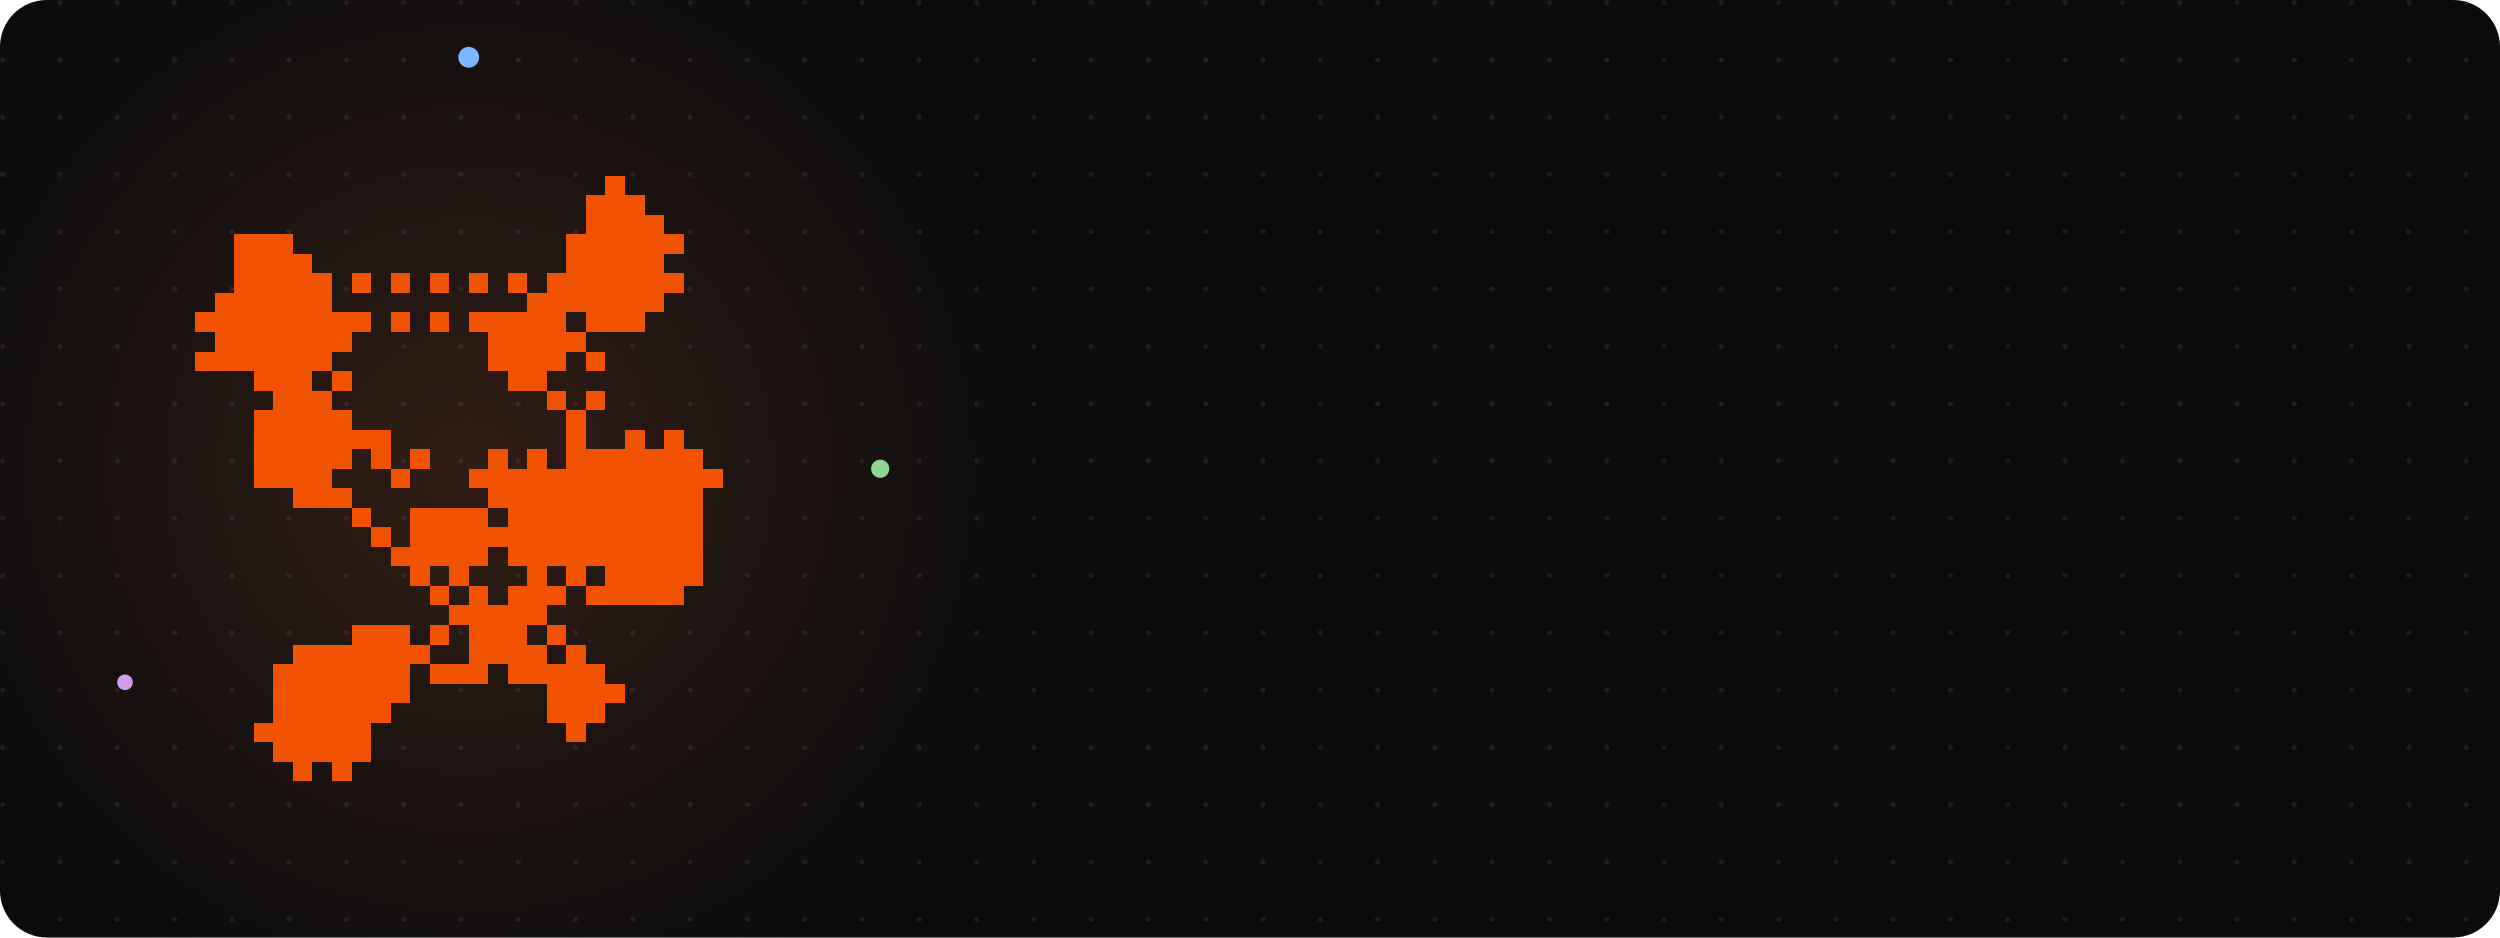
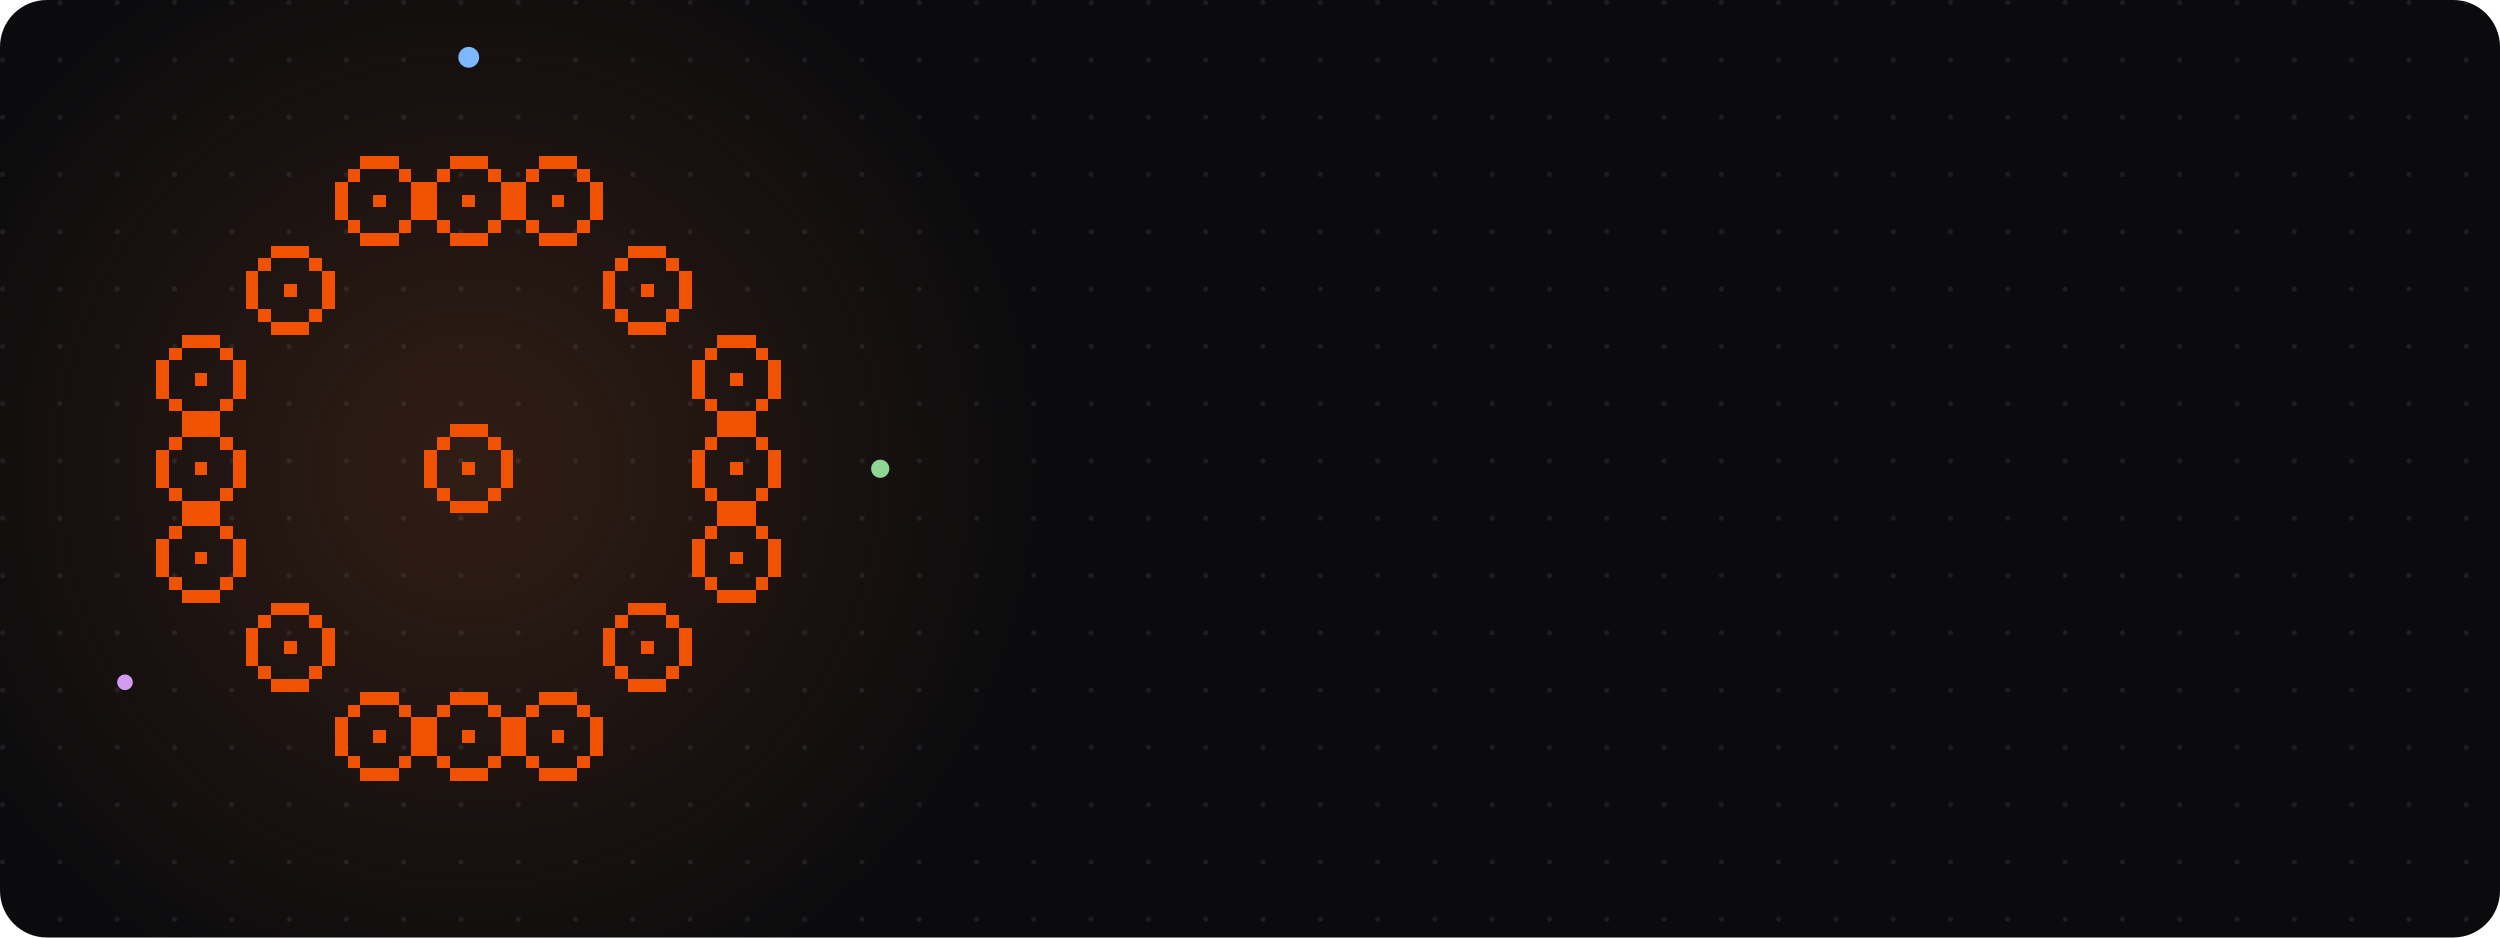
<svg xmlns="http://www.w3.org/2000/svg" viewBox="0 0 960 360" width="960" height="360" role="img" aria-label="kula – git, with a map">
  <style>
    .bg { fill: #0b0b0d; }
    .grid { fill: #24242b; }
    .ring { fill: none; stroke: #f97f3a; stroke-width: 1.8; stroke-dasharray: 100; stroke-dashoffset: 100; animation: draw 1.4s cubic-bezier(.22,1,.36,1) .1s forwards; }
    .k { fill: none; stroke: #f97f3a; stroke-opacity: .55; stroke-width: .9; stroke-linecap: round; stroke-linejoin: round; stroke-dasharray: 100; stroke-dashoffset: 100; animation: draw 1.3s cubic-bezier(.22,1,.36,1) .7s forwards; }
    .node { fill: #f97f3a; opacity: 0; transform-box: fill-box; transform-origin: center; animation: pop .45s cubic-bezier(.22,1,.36,1) forwards; }
    .node.dim { fill-opacity: .6; }
    .core { fill: #e8e2d9; transform-box: fill-box; transform-origin: center; animation: breathe 3.2s ease-in-out 2s infinite; }
    .pulse { fill: none; stroke: #f97f3a; stroke-width: .5; opacity: 0; transform-box: fill-box; transform-origin: center; animation: ripple 3.2s ease-out 2.2s infinite; }
    .orbit { transform-origin: 180px 180px; animation: spin 40s linear infinite; }
    .sat { fill: #7cb7ff; } .sat2 { fill: #8fd694; } .sat3 { fill: #d49cf0; }
    .word { font: 700 84px 'JetBrains Mono', ui-monospace, monospace; fill: #e8e2d9; letter-spacing: -2px; opacity: 0; animation: rise .9s cubic-bezier(.22,1,.36,1) .6s forwards; }
    .tag { font: 400 24px 'JetBrains Mono', ui-monospace, monospace; fill: #b5ac9f; opacity: 0; animation: rise .9s cubic-bezier(.22,1,.36,1) .9s forwards; }
    .mono { font: 500 14px 'JetBrains Mono', 'SF Mono', Menlo, monospace; fill: #7a7269; opacity: 0; animation: rise .9s cubic-bezier(.22,1,.36,1) 1.2s forwards; }
    .accent { fill: #f97f3a; }
    @keyframes draw { to { stroke-dashoffset: 0; } }
    @keyframes pop { 0% { opacity: 0; transform: scale(.2); } 100% { opacity: 1; transform: scale(1); } }
    @keyframes breathe { 50% { transform: scale(1.12); } }
        @keyframes ripple { 0% { opacity: .8; transform: scale(.3); } 100% { opacity: 0; transform: scale(2.2); } }
    @keyframes spin { to { transform: rotate(360deg); } }
    @keyframes rise { from { opacity: 0; transform: translateY(10px); } to { opacity: 1; transform: none; } }
    @media (prefers-reduced-motion: reduce) { * { animation-duration: 0s !important; animation-delay: 0s !important; } }
  </style>
  <defs>
    <pattern id="dots" width="22" height="22" patternUnits="userSpaceOnUse">
      <circle cx="1" cy="1" r="1" class="grid" />
    </pattern>
    <radialGradient id="glow" cx="180" cy="180" r="220" gradientUnits="userSpaceOnUse">
      <stop offset="0" stop-color="#f97f3a" stop-opacity=".16" />
      <stop offset="1" stop-color="#f97f3a" stop-opacity="0" />
    </radialGradient>
  </defs>
  <rect class="bg" width="960" height="360" rx="18" />
  <rect width="960" height="360" rx="18" fill="url(#dots)" opacity=".7" />
  <rect width="960" height="360" rx="18" fill="url(#glow)" />
-   <g transform="translate(60 60) scale(7.5)" shape-rendering="crispEdges">
-     <path fill="#F05201" d="M23 1h1v1h-1zM22 2h1v1h-1zM23 2h1v1h-1zM24 2h1v1h-1zM22 3h1v1h-1zM23 3h1v1h-1zM24 3h1v1h-1zM25 3h1v1h-1zM4 4h1v1h-1zM5 4h1v1h-1zM6 4h1v1h-1zM21 4h1v1h-1zM22 4h1v1h-1zM23 4h1v1h-1zM24 4h1v1h-1zM25 4h1v1h-1zM26 4h1v1h-1zM4 5h1v1h-1zM5 5h1v1h-1zM6 5h1v1h-1zM7 5h1v1h-1zM21 5h1v1h-1zM22 5h1v1h-1zM23 5h1v1h-1zM24 5h1v1h-1zM25 5h1v1h-1zM4 6h1v1h-1zM5 6h1v1h-1zM6 6h1v1h-1zM7 6h1v1h-1zM8 6h1v1h-1zM10 6h1v1h-1zM12 6h1v1h-1zM14 6h1v1h-1zM16 6h1v1h-1zM18 6h1v1h-1zM20 6h1v1h-1zM21 6h1v1h-1zM22 6h1v1h-1zM23 6h1v1h-1zM24 6h1v1h-1zM25 6h1v1h-1zM26 6h1v1h-1zM3 7h1v1h-1zM4 7h1v1h-1zM5 7h1v1h-1zM6 7h1v1h-1zM7 7h1v1h-1zM8 7h1v1h-1zM19 7h1v1h-1zM20 7h1v1h-1zM21 7h1v1h-1zM22 7h1v1h-1zM23 7h1v1h-1zM24 7h1v1h-1zM25 7h1v1h-1zM2 8h1v1h-1zM3 8h1v1h-1zM4 8h1v1h-1zM5 8h1v1h-1zM6 8h1v1h-1zM7 8h1v1h-1zM8 8h1v1h-1zM9 8h1v1h-1zM10 8h1v1h-1zM12 8h1v1h-1zM14 8h1v1h-1zM16 8h1v1h-1zM17 8h1v1h-1zM18 8h1v1h-1zM19 8h1v1h-1zM20 8h1v1h-1zM22 8h1v1h-1zM23 8h1v1h-1zM24 8h1v1h-1zM3 9h1v1h-1zM4 9h1v1h-1zM5 9h1v1h-1zM6 9h1v1h-1zM7 9h1v1h-1zM8 9h1v1h-1zM9 9h1v1h-1zM17 9h1v1h-1zM18 9h1v1h-1zM19 9h1v1h-1zM20 9h1v1h-1zM21 9h1v1h-1zM2 10h1v1h-1zM3 10h1v1h-1zM4 10h1v1h-1zM5 10h1v1h-1zM6 10h1v1h-1zM7 10h1v1h-1zM8 10h1v1h-1zM17 10h1v1h-1zM18 10h1v1h-1zM19 10h1v1h-1zM20 10h1v1h-1zM22 10h1v1h-1zM5 11h1v1h-1zM6 11h1v1h-1zM7 11h1v1h-1zM9 11h1v1h-1zM18 11h1v1h-1zM19 11h1v1h-1zM6 12h1v1h-1zM7 12h1v1h-1zM8 12h1v1h-1zM20 12h1v1h-1zM22 12h1v1h-1zM5 13h1v1h-1zM6 13h1v1h-1zM7 13h1v1h-1zM8 13h1v1h-1zM9 13h1v1h-1zM21 13h1v1h-1zM5 14h1v1h-1zM6 14h1v1h-1zM7 14h1v1h-1zM8 14h1v1h-1zM9 14h1v1h-1zM10 14h1v1h-1zM11 14h1v1h-1zM21 14h1v1h-1zM24 14h1v1h-1zM26 14h1v1h-1zM5 15h1v1h-1zM6 15h1v1h-1zM7 15h1v1h-1zM8 15h1v1h-1zM9 15h1v1h-1zM11 15h1v1h-1zM13 15h1v1h-1zM17 15h1v1h-1zM19 15h1v1h-1zM21 15h1v1h-1zM22 15h1v1h-1zM23 15h1v1h-1zM24 15h1v1h-1zM25 15h1v1h-1zM26 15h1v1h-1zM27 15h1v1h-1zM5 16h1v1h-1zM6 16h1v1h-1zM7 16h1v1h-1zM8 16h1v1h-1zM12 16h1v1h-1zM16 16h1v1h-1zM17 16h1v1h-1zM18 16h1v1h-1zM19 16h1v1h-1zM20 16h1v1h-1zM21 16h1v1h-1zM22 16h1v1h-1zM23 16h1v1h-1zM24 16h1v1h-1zM25 16h1v1h-1zM26 16h1v1h-1zM27 16h1v1h-1zM28 16h1v1h-1zM7 17h1v1h-1zM8 17h1v1h-1zM9 17h1v1h-1zM17 17h1v1h-1zM18 17h1v1h-1zM19 17h1v1h-1zM20 17h1v1h-1zM21 17h1v1h-1zM22 17h1v1h-1zM23 17h1v1h-1zM24 17h1v1h-1zM25 17h1v1h-1zM26 17h1v1h-1zM27 17h1v1h-1zM10 18h1v1h-1zM13 18h1v1h-1zM14 18h1v1h-1zM15 18h1v1h-1zM16 18h1v1h-1zM18 18h1v1h-1zM19 18h1v1h-1zM20 18h1v1h-1zM21 18h1v1h-1zM22 18h1v1h-1zM23 18h1v1h-1zM24 18h1v1h-1zM25 18h1v1h-1zM26 18h1v1h-1zM27 18h1v1h-1zM11 19h1v1h-1zM13 19h1v1h-1zM14 19h1v1h-1zM15 19h1v1h-1zM16 19h1v1h-1zM17 19h1v1h-1zM18 19h1v1h-1zM19 19h1v1h-1zM20 19h1v1h-1zM21 19h1v1h-1zM22 19h1v1h-1zM23 19h1v1h-1zM24 19h1v1h-1zM25 19h1v1h-1zM26 19h1v1h-1zM27 19h1v1h-1zM12 20h1v1h-1zM13 20h1v1h-1zM14 20h1v1h-1zM15 20h1v1h-1zM16 20h1v1h-1zM18 20h1v1h-1zM19 20h1v1h-1zM20 20h1v1h-1zM21 20h1v1h-1zM22 20h1v1h-1zM23 20h1v1h-1zM24 20h1v1h-1zM25 20h1v1h-1zM26 20h1v1h-1zM27 20h1v1h-1zM13 21h1v1h-1zM15 21h1v1h-1zM19 21h1v1h-1zM21 21h1v1h-1zM23 21h1v1h-1zM24 21h1v1h-1zM25 21h1v1h-1zM26 21h1v1h-1zM27 21h1v1h-1zM14 22h1v1h-1zM16 22h1v1h-1zM18 22h1v1h-1zM19 22h1v1h-1zM20 22h1v1h-1zM22 22h1v1h-1zM23 22h1v1h-1zM24 22h1v1h-1zM25 22h1v1h-1zM26 22h1v1h-1zM15 23h1v1h-1zM16 23h1v1h-1zM17 23h1v1h-1zM18 23h1v1h-1zM19 23h1v1h-1zM10 24h1v1h-1zM11 24h1v1h-1zM12 24h1v1h-1zM14 24h1v1h-1zM16 24h1v1h-1zM17 24h1v1h-1zM18 24h1v1h-1zM20 24h1v1h-1zM7 25h1v1h-1zM8 25h1v1h-1zM9 25h1v1h-1zM10 25h1v1h-1zM11 25h1v1h-1zM12 25h1v1h-1zM13 25h1v1h-1zM16 25h1v1h-1zM17 25h1v1h-1zM18 25h1v1h-1zM19 25h1v1h-1zM21 25h1v1h-1zM6 26h1v1h-1zM7 26h1v1h-1zM8 26h1v1h-1zM9 26h1v1h-1zM10 26h1v1h-1zM11 26h1v1h-1zM12 26h1v1h-1zM14 26h1v1h-1zM15 26h1v1h-1zM16 26h1v1h-1zM18 26h1v1h-1zM19 26h1v1h-1zM20 26h1v1h-1zM21 26h1v1h-1zM22 26h1v1h-1zM6 27h1v1h-1zM7 27h1v1h-1zM8 27h1v1h-1zM9 27h1v1h-1zM10 27h1v1h-1zM11 27h1v1h-1zM12 27h1v1h-1zM20 27h1v1h-1zM21 27h1v1h-1zM22 27h1v1h-1zM23 27h1v1h-1zM6 28h1v1h-1zM7 28h1v1h-1zM8 28h1v1h-1zM9 28h1v1h-1zM10 28h1v1h-1zM11 28h1v1h-1zM20 28h1v1h-1zM21 28h1v1h-1zM22 28h1v1h-1zM5 29h1v1h-1zM6 29h1v1h-1zM7 29h1v1h-1zM8 29h1v1h-1zM9 29h1v1h-1zM10 29h1v1h-1zM21 29h1v1h-1zM6 30h1v1h-1zM7 30h1v1h-1zM8 30h1v1h-1zM9 30h1v1h-1zM10 30h1v1h-1zM7 31h1v1h-1zM9 31h1v1h-1z" />
+   <g transform="translate(60 60) scale(4.898)" shape-rendering="crispEdges">
+     <path fill="#F05201" d="M16 0h1v1h-1zM17 0h1v1h-1zM18 0h1v1h-1zM23 0h1v1h-1zM24 0h1v1h-1zM25 0h1v1h-1zM30 0h1v1h-1zM31 0h1v1h-1zM32 0h1v1h-1zM15 1h1v1h-1zM19 1h1v1h-1zM22 1h1v1h-1zM26 1h1v1h-1zM29 1h1v1h-1zM33 1h1v1h-1zM14 2h1v1h-1zM20 2h1v1h-1zM21 2h1v1h-1zM27 2h1v1h-1zM28 2h1v1h-1zM34 2h1v1h-1zM14 3h1v1h-1zM17 3h1v1h-1zM20 3h1v1h-1zM21 3h1v1h-1zM24 3h1v1h-1zM27 3h1v1h-1zM28 3h1v1h-1zM31 3h1v1h-1zM34 3h1v1h-1zM14 4h1v1h-1zM20 4h1v1h-1zM21 4h1v1h-1zM27 4h1v1h-1zM28 4h1v1h-1zM34 4h1v1h-1zM15 5h1v1h-1zM19 5h1v1h-1zM22 5h1v1h-1zM26 5h1v1h-1zM29 5h1v1h-1zM33 5h1v1h-1zM16 6h1v1h-1zM17 6h1v1h-1zM18 6h1v1h-1zM23 6h1v1h-1zM24 6h1v1h-1zM25 6h1v1h-1zM30 6h1v1h-1zM31 6h1v1h-1zM32 6h1v1h-1zM9 7h1v1h-1zM10 7h1v1h-1zM11 7h1v1h-1zM37 7h1v1h-1zM38 7h1v1h-1zM39 7h1v1h-1zM8 8h1v1h-1zM12 8h1v1h-1zM36 8h1v1h-1zM40 8h1v1h-1zM7 9h1v1h-1zM13 9h1v1h-1zM35 9h1v1h-1zM41 9h1v1h-1zM7 10h1v1h-1zM10 10h1v1h-1zM13 10h1v1h-1zM35 10h1v1h-1zM38 10h1v1h-1zM41 10h1v1h-1zM7 11h1v1h-1zM13 11h1v1h-1zM35 11h1v1h-1zM41 11h1v1h-1zM8 12h1v1h-1zM12 12h1v1h-1zM36 12h1v1h-1zM40 12h1v1h-1zM9 13h1v1h-1zM10 13h1v1h-1zM11 13h1v1h-1zM37 13h1v1h-1zM38 13h1v1h-1zM39 13h1v1h-1zM2 14h1v1h-1zM3 14h1v1h-1zM4 14h1v1h-1zM44 14h1v1h-1zM45 14h1v1h-1zM46 14h1v1h-1zM1 15h1v1h-1zM5 15h1v1h-1zM43 15h1v1h-1zM47 15h1v1h-1zM0 16h1v1h-1zM6 16h1v1h-1zM42 16h1v1h-1zM48 16h1v1h-1zM0 17h1v1h-1zM3 17h1v1h-1zM6 17h1v1h-1zM42 17h1v1h-1zM45 17h1v1h-1zM48 17h1v1h-1zM0 18h1v1h-1zM6 18h1v1h-1zM42 18h1v1h-1zM48 18h1v1h-1zM1 19h1v1h-1zM5 19h1v1h-1zM43 19h1v1h-1zM47 19h1v1h-1zM2 20h1v1h-1zM3 20h1v1h-1zM4 20h1v1h-1zM44 20h1v1h-1zM45 20h1v1h-1zM46 20h1v1h-1zM2 21h1v1h-1zM3 21h1v1h-1zM4 21h1v1h-1zM23 21h1v1h-1zM24 21h1v1h-1zM25 21h1v1h-1zM44 21h1v1h-1zM45 21h1v1h-1zM46 21h1v1h-1zM1 22h1v1h-1zM5 22h1v1h-1zM22 22h1v1h-1zM26 22h1v1h-1zM43 22h1v1h-1zM47 22h1v1h-1zM0 23h1v1h-1zM6 23h1v1h-1zM21 23h1v1h-1zM27 23h1v1h-1zM42 23h1v1h-1zM48 23h1v1h-1zM0 24h1v1h-1zM3 24h1v1h-1zM6 24h1v1h-1zM21 24h1v1h-1zM24 24h1v1h-1zM27 24h1v1h-1zM42 24h1v1h-1zM45 24h1v1h-1zM48 24h1v1h-1zM0 25h1v1h-1zM6 25h1v1h-1zM21 25h1v1h-1zM27 25h1v1h-1zM42 25h1v1h-1zM48 25h1v1h-1zM1 26h1v1h-1zM5 26h1v1h-1zM22 26h1v1h-1zM26 26h1v1h-1zM43 26h1v1h-1zM47 26h1v1h-1zM2 27h1v1h-1zM3 27h1v1h-1zM4 27h1v1h-1zM23 27h1v1h-1zM24 27h1v1h-1zM25 27h1v1h-1zM44 27h1v1h-1zM45 27h1v1h-1zM46 27h1v1h-1zM2 28h1v1h-1zM3 28h1v1h-1zM4 28h1v1h-1zM44 28h1v1h-1zM45 28h1v1h-1zM46 28h1v1h-1zM1 29h1v1h-1zM5 29h1v1h-1zM43 29h1v1h-1zM47 29h1v1h-1zM0 30h1v1h-1zM6 30h1v1h-1zM42 30h1v1h-1zM48 30h1v1h-1zM0 31h1v1h-1zM3 31h1v1h-1zM6 31h1v1h-1zM42 31h1v1h-1zM45 31h1v1h-1zM48 31h1v1h-1zM0 32h1v1h-1zM6 32h1v1h-1zM42 32h1v1h-1zM48 32h1v1h-1zM1 33h1v1h-1zM5 33h1v1h-1zM43 33h1v1h-1zM47 33h1v1h-1zM2 34h1v1h-1zM3 34h1v1h-1zM4 34h1v1h-1zM44 34h1v1h-1zM45 34h1v1h-1zM46 34h1v1h-1zM9 35h1v1h-1zM10 35h1v1h-1zM11 35h1v1h-1zM37 35h1v1h-1zM38 35h1v1h-1zM39 35h1v1h-1zM8 36h1v1h-1zM12 36h1v1h-1zM36 36h1v1h-1zM40 36h1v1h-1zM7 37h1v1h-1zM13 37h1v1h-1zM35 37h1v1h-1zM41 37h1v1h-1zM7 38h1v1h-1zM10 38h1v1h-1zM13 38h1v1h-1zM35 38h1v1h-1zM38 38h1v1h-1zM41 38h1v1h-1zM7 39h1v1h-1zM13 39h1v1h-1zM35 39h1v1h-1zM41 39h1v1h-1zM8 40h1v1h-1zM12 40h1v1h-1zM36 40h1v1h-1zM40 40h1v1h-1zM9 41h1v1h-1zM10 41h1v1h-1zM11 41h1v1h-1zM37 41h1v1h-1zM38 41h1v1h-1zM39 41h1v1h-1zM16 42h1v1h-1zM17 42h1v1h-1zM18 42h1v1h-1zM23 42h1v1h-1zM24 42h1v1h-1zM25 42h1v1h-1zM30 42h1v1h-1zM31 42h1v1h-1zM32 42h1v1h-1zM15 43h1v1h-1zM19 43h1v1h-1zM22 43h1v1h-1zM26 43h1v1h-1zM29 43h1v1h-1zM33 43h1v1h-1zM14 44h1v1h-1zM20 44h1v1h-1zM21 44h1v1h-1zM27 44h1v1h-1zM28 44h1v1h-1zM34 44h1v1h-1zM14 45h1v1h-1zM17 45h1v1h-1zM20 45h1v1h-1zM21 45h1v1h-1zM24 45h1v1h-1zM27 45h1v1h-1zM28 45h1v1h-1zM31 45h1v1h-1zM34 45h1v1h-1zM14 46h1v1h-1zM20 46h1v1h-1zM21 46h1v1h-1zM27 46h1v1h-1zM28 46h1v1h-1zM34 46h1v1h-1zM15 47h1v1h-1zM19 47h1v1h-1zM22 47h1v1h-1zM26 47h1v1h-1zM29 47h1v1h-1zM33 47h1v1h-1zM16 48h1v1h-1zM17 48h1v1h-1zM18 48h1v1h-1zM23 48h1v1h-1zM24 48h1v1h-1zM25 48h1v1h-1zM30 48h1v1h-1zM31 48h1v1h-1zM32 48h1v1h-1z" />
  </g>
  <g class="orbit">
    <circle class="sat" cx="180" cy="22" r="4" />
    <circle class="sat2" cx="338" cy="180" r="3.5" />
    <circle class="sat3" cx="48" cy="262" r="3" />
  </g>
  <text x="380" y="170" class="word">kula</text>
  <text x="384" y="214" class="tag">git, with a map.</text>
  <text x="384" y="262" class="mono">
    <tspan class="accent">❯</tspan> kula index  ·  kula view  ·  kula impact &lt;symbol&gt;</text>
</svg>
